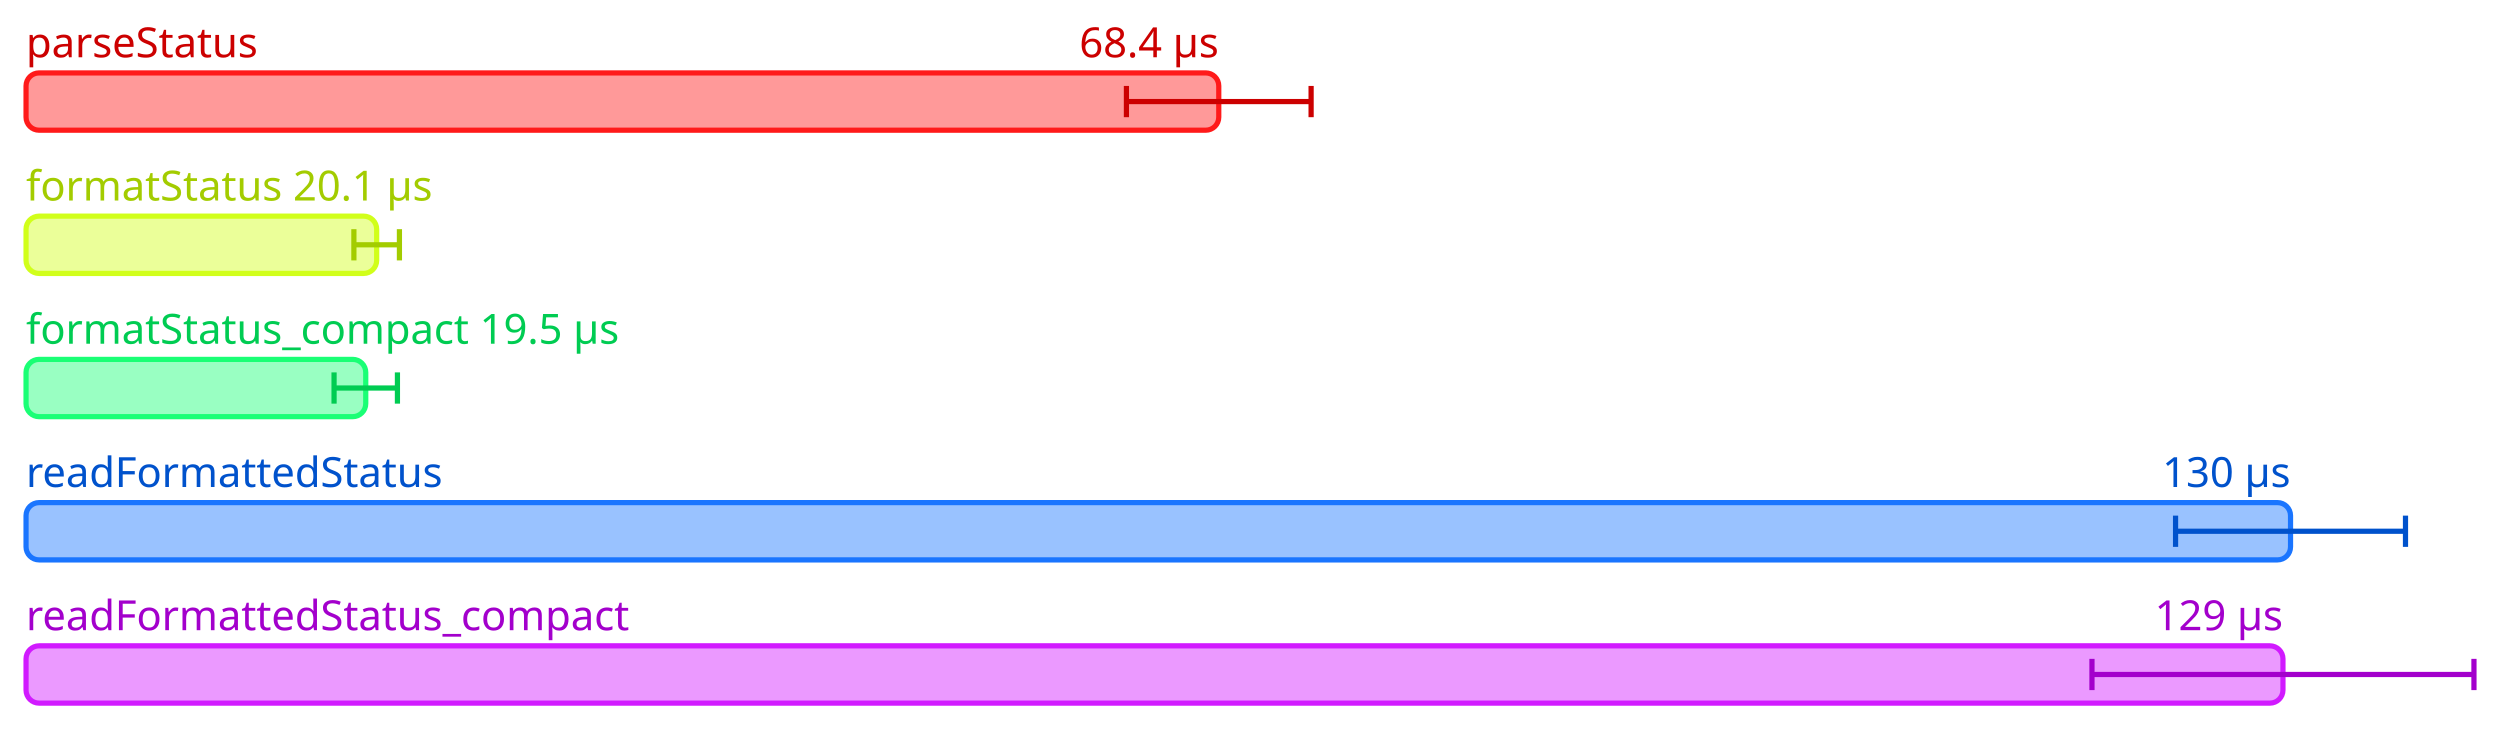
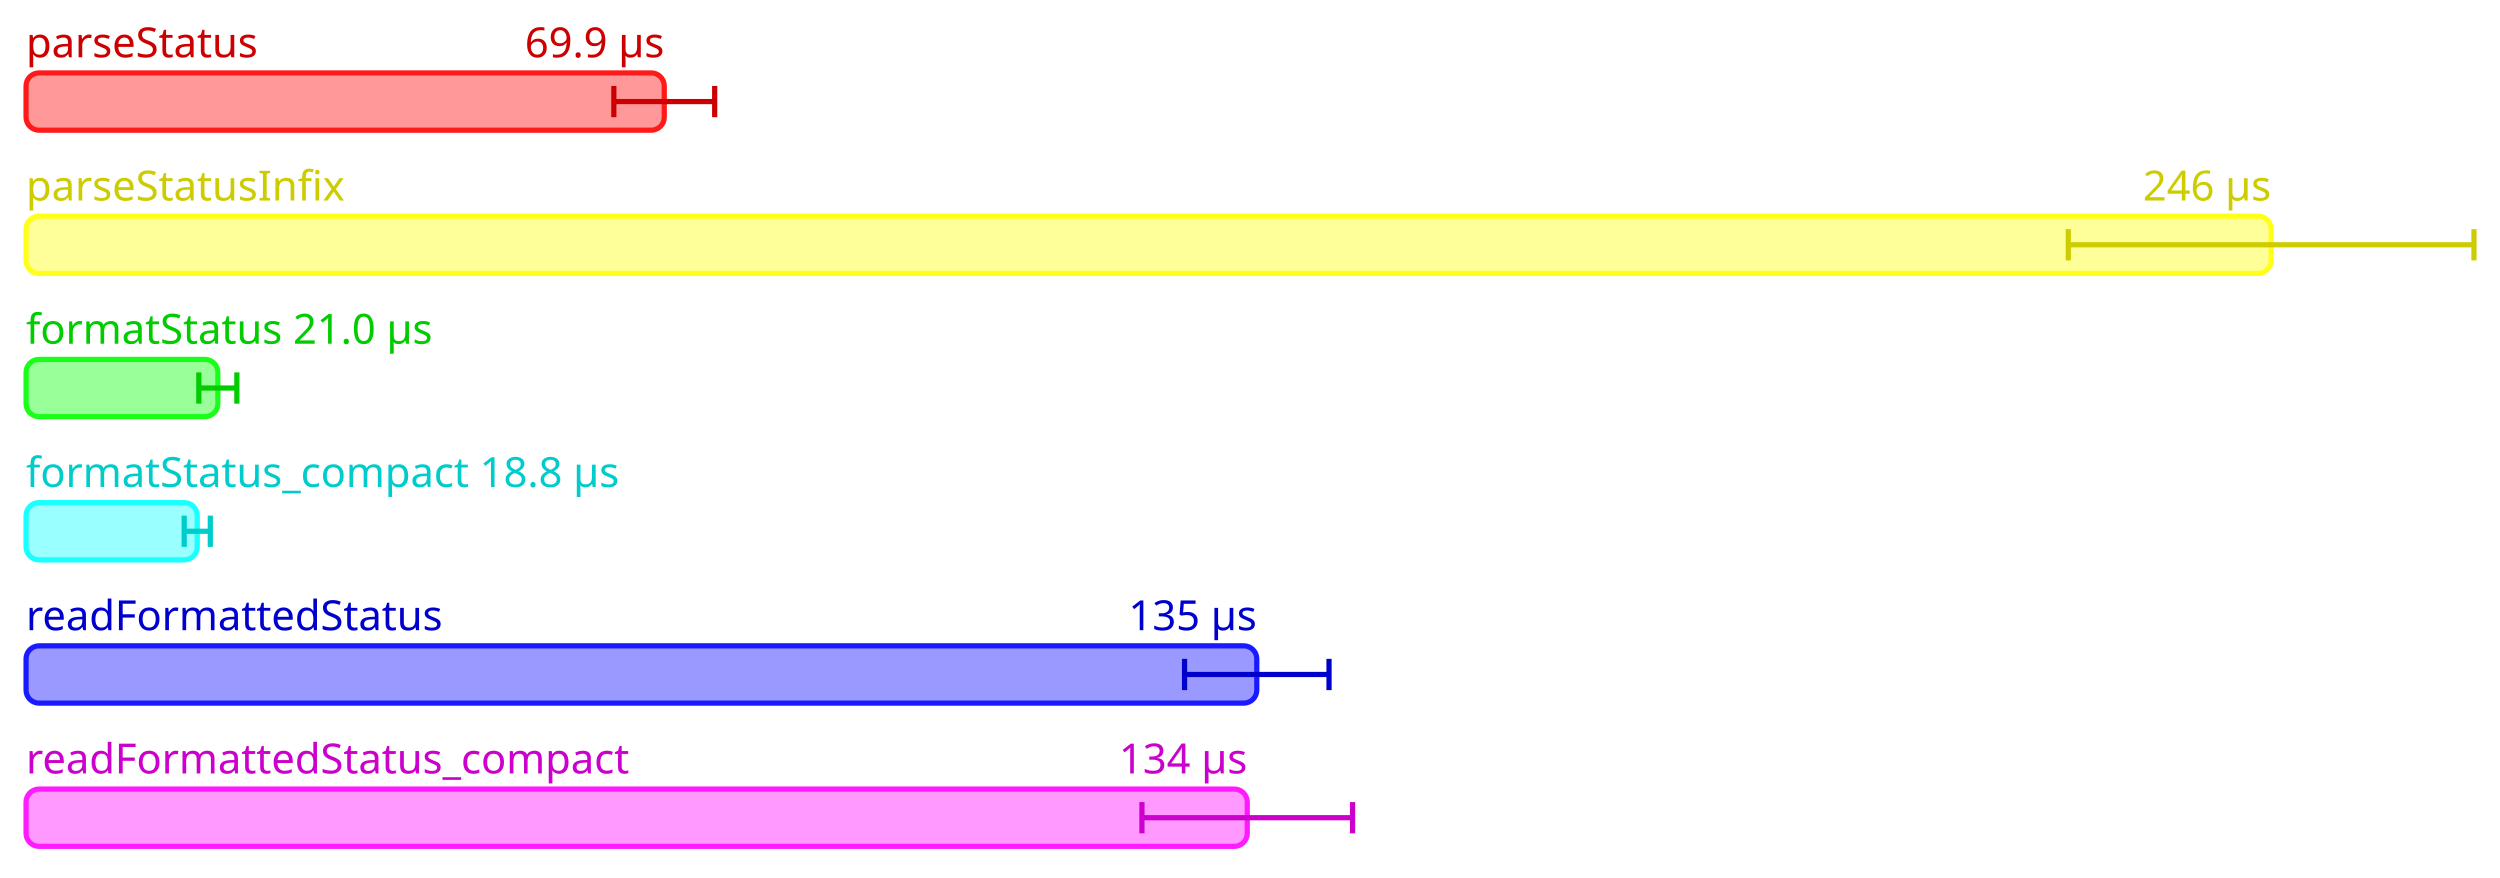
- <svg xmlns="http://www.w3.org/2000/svg" height="282" width="960.0" font-size="16" font-family="sans-serif" stroke-width="2">
+ <svg xmlns="http://www.w3.org/2000/svg" height="337" width="960.0" font-size="16" font-family="sans-serif" stroke-width="2">
  <g transform="translate(10.0 0)">
    <g fill="hsl(0, 100%, 40%)">
      <text y="22">parseStatus</text>
-       <text y="22" x="458.006" text-anchor="end">68.4 μs</text>
+       <text y="22" x="245.079" text-anchor="end">69.9 μs</text>
    </g>
    <g>
-       <rect y="28" rx="5" height="22" width="458.006" fill="hsl(0, 100%, 80%)" stroke="hsl(0, 100%, 55%)" />
+       <rect y="28" rx="5" height="22" width="245.079" fill="hsl(0, 100%, 80%)" stroke="hsl(0, 100%, 55%)" />
      <g stroke="hsl(0, 100%, 40%)">
-         <line x1="422.546" x2="493.465" y1="39" y2="39" />
-         <line x1="422.546" x2="422.546" y1="33" y2="45" />
-         <line x1="493.465" x2="493.465" y1="33" y2="45" />
+         <line x1="225.719" x2="264.439" y1="39" y2="39" />
+         <line x1="225.719" x2="225.719" y1="33" y2="45" />
+         <line x1="264.439" x2="264.439" y1="33" y2="45" />
      </g>
    </g>
-     <text fill="hsl(72, 100%, 40%)" y="77">formatStatus 20.1 μs</text>
+     <g fill="hsl(60, 100%, 40%)">
+       <text y="77">parseStatusInfix</text>
+       <text y="77" x="862.112" text-anchor="end">246  μs</text>
+     </g>
    <g>
-       <rect y="83" rx="5" height="22" width="134.637" fill="hsl(72, 100%, 80%)" stroke="hsl(72, 100%, 55%)" />
-       <g stroke="hsl(72, 100%, 40%)">
-         <line x1="125.894" x2="143.38" y1="94" y2="94" />
-         <line x1="125.894" x2="125.894" y1="88" y2="100" />
-         <line x1="143.38" x2="143.38" y1="88" y2="100" />
+       <rect y="83" rx="5" height="22" width="862.112" fill="hsl(60, 100%, 80%)" stroke="hsl(60, 100%, 55%)" />
+       <g stroke="hsl(60, 100%, 40%)">
+         <line x1="784.223" x2="940.0" y1="94" y2="94" />
+         <line x1="784.223" x2="784.223" y1="88" y2="100" />
+         <line x1="940.0" x2="940.0" y1="88" y2="100" />
      </g>
    </g>
-     <text fill="hsl(144, 100%, 40%)" y="132">formatStatus_compact 19.5 μs</text>
+     <text fill="hsl(120, 100%, 40%)" y="132">formatStatus 21.0 μs</text>
    <g>
-       <rect y="138" rx="5" height="22" width="130.447" fill="hsl(144, 100%, 80%)" stroke="hsl(144, 100%, 55%)" />
-       <g stroke="hsl(144, 100%, 40%)">
-         <line x1="118.279" x2="142.615" y1="149" y2="149" />
-         <line x1="118.279" x2="118.279" y1="143" y2="155" />
-         <line x1="142.615" x2="142.615" y1="143" y2="155" />
+       <rect y="138" rx="5" height="22" width="73.651" fill="hsl(120, 100%, 80%)" stroke="hsl(120, 100%, 55%)" />
+       <g stroke="hsl(120, 100%, 40%)">
+         <line x1="66.349" x2="80.953" y1="149" y2="149" />
+         <line x1="66.349" x2="66.349" y1="143" y2="155" />
+         <line x1="80.953" x2="80.953" y1="143" y2="155" />
      </g>
    </g>
-     <g fill="hsl(216, 100%, 40%)">
-       <text y="187">readFormattedStatus</text>
-       <text y="187" x="869.563" text-anchor="end">130  μs</text>
+     <text fill="hsl(180, 100%, 40%)" y="187">formatStatus_compact 18.8 μs</text>
+     <g>
+       <rect y="193" rx="5" height="22" width="65.743" fill="hsl(180, 100%, 80%)" stroke="hsl(180, 100%, 55%)" />
+       <g stroke="hsl(180, 100%, 40%)">
+         <line x1="60.728" x2="70.759" y1="204" y2="204" />
+         <line x1="60.728" x2="60.728" y1="198" y2="210" />
+         <line x1="70.759" x2="70.759" y1="198" y2="210" />
+       </g>
+     </g>
+     <g fill="hsl(240, 100%, 40%)">
+       <text y="242">readFormattedStatus</text>
+       <text y="242" x="472.607" text-anchor="end">135  μs</text>
    </g>
    <g>
-       <rect y="193" rx="5" height="22" width="869.563" fill="hsl(216, 100%, 80%)" stroke="hsl(216, 100%, 55%)" />
-       <g stroke="hsl(216, 100%, 40%)">
-         <line x1="825.415" x2="913.711" y1="204" y2="204" />
-         <line x1="825.415" x2="825.415" y1="198" y2="210" />
-         <line x1="913.711" x2="913.711" y1="198" y2="210" />
+       <rect y="248" rx="5" height="22" width="472.607" fill="hsl(240, 100%, 80%)" stroke="hsl(240, 100%, 55%)" />
+       <g stroke="hsl(240, 100%, 40%)">
+         <line x1="444.871" x2="500.343" y1="259" y2="259" />
+         <line x1="444.871" x2="444.871" y1="253" y2="265" />
+         <line x1="500.343" x2="500.343" y1="253" y2="265" />
      </g>
    </g>
-     <g fill="hsl(288, 100%, 40%)">
-       <text y="242">readFormattedStatus_compact</text>
-       <text y="242" x="866.657" text-anchor="end">129  μs</text>
+     <g fill="hsl(300, 100%, 40%)">
+       <text y="297">readFormattedStatus_compact</text>
+       <text y="297" x="468.947" text-anchor="end">134  μs</text>
    </g>
    <g>
-       <rect y="248" rx="5" height="22" width="866.657" fill="hsl(288, 100%, 80%)" stroke="hsl(288, 100%, 55%)" />
-       <g stroke="hsl(288, 100%, 40%)">
-         <line x1="793.314" x2="940.0" y1="259" y2="259" />
-         <line x1="793.314" x2="793.314" y1="253" y2="265" />
-         <line x1="940.0" x2="940.0" y1="253" y2="265" />
+       <rect y="303" rx="5" height="22" width="468.947" fill="hsl(300, 100%, 80%)" stroke="hsl(300, 100%, 55%)" />
+       <g stroke="hsl(300, 100%, 40%)">
+         <line x1="428.511" x2="509.382" y1="314" y2="314" />
+         <line x1="428.511" x2="428.511" y1="308" y2="320" />
+         <line x1="509.382" x2="509.382" y1="308" y2="320" />
      </g>
    </g>
  </g>
</svg>
